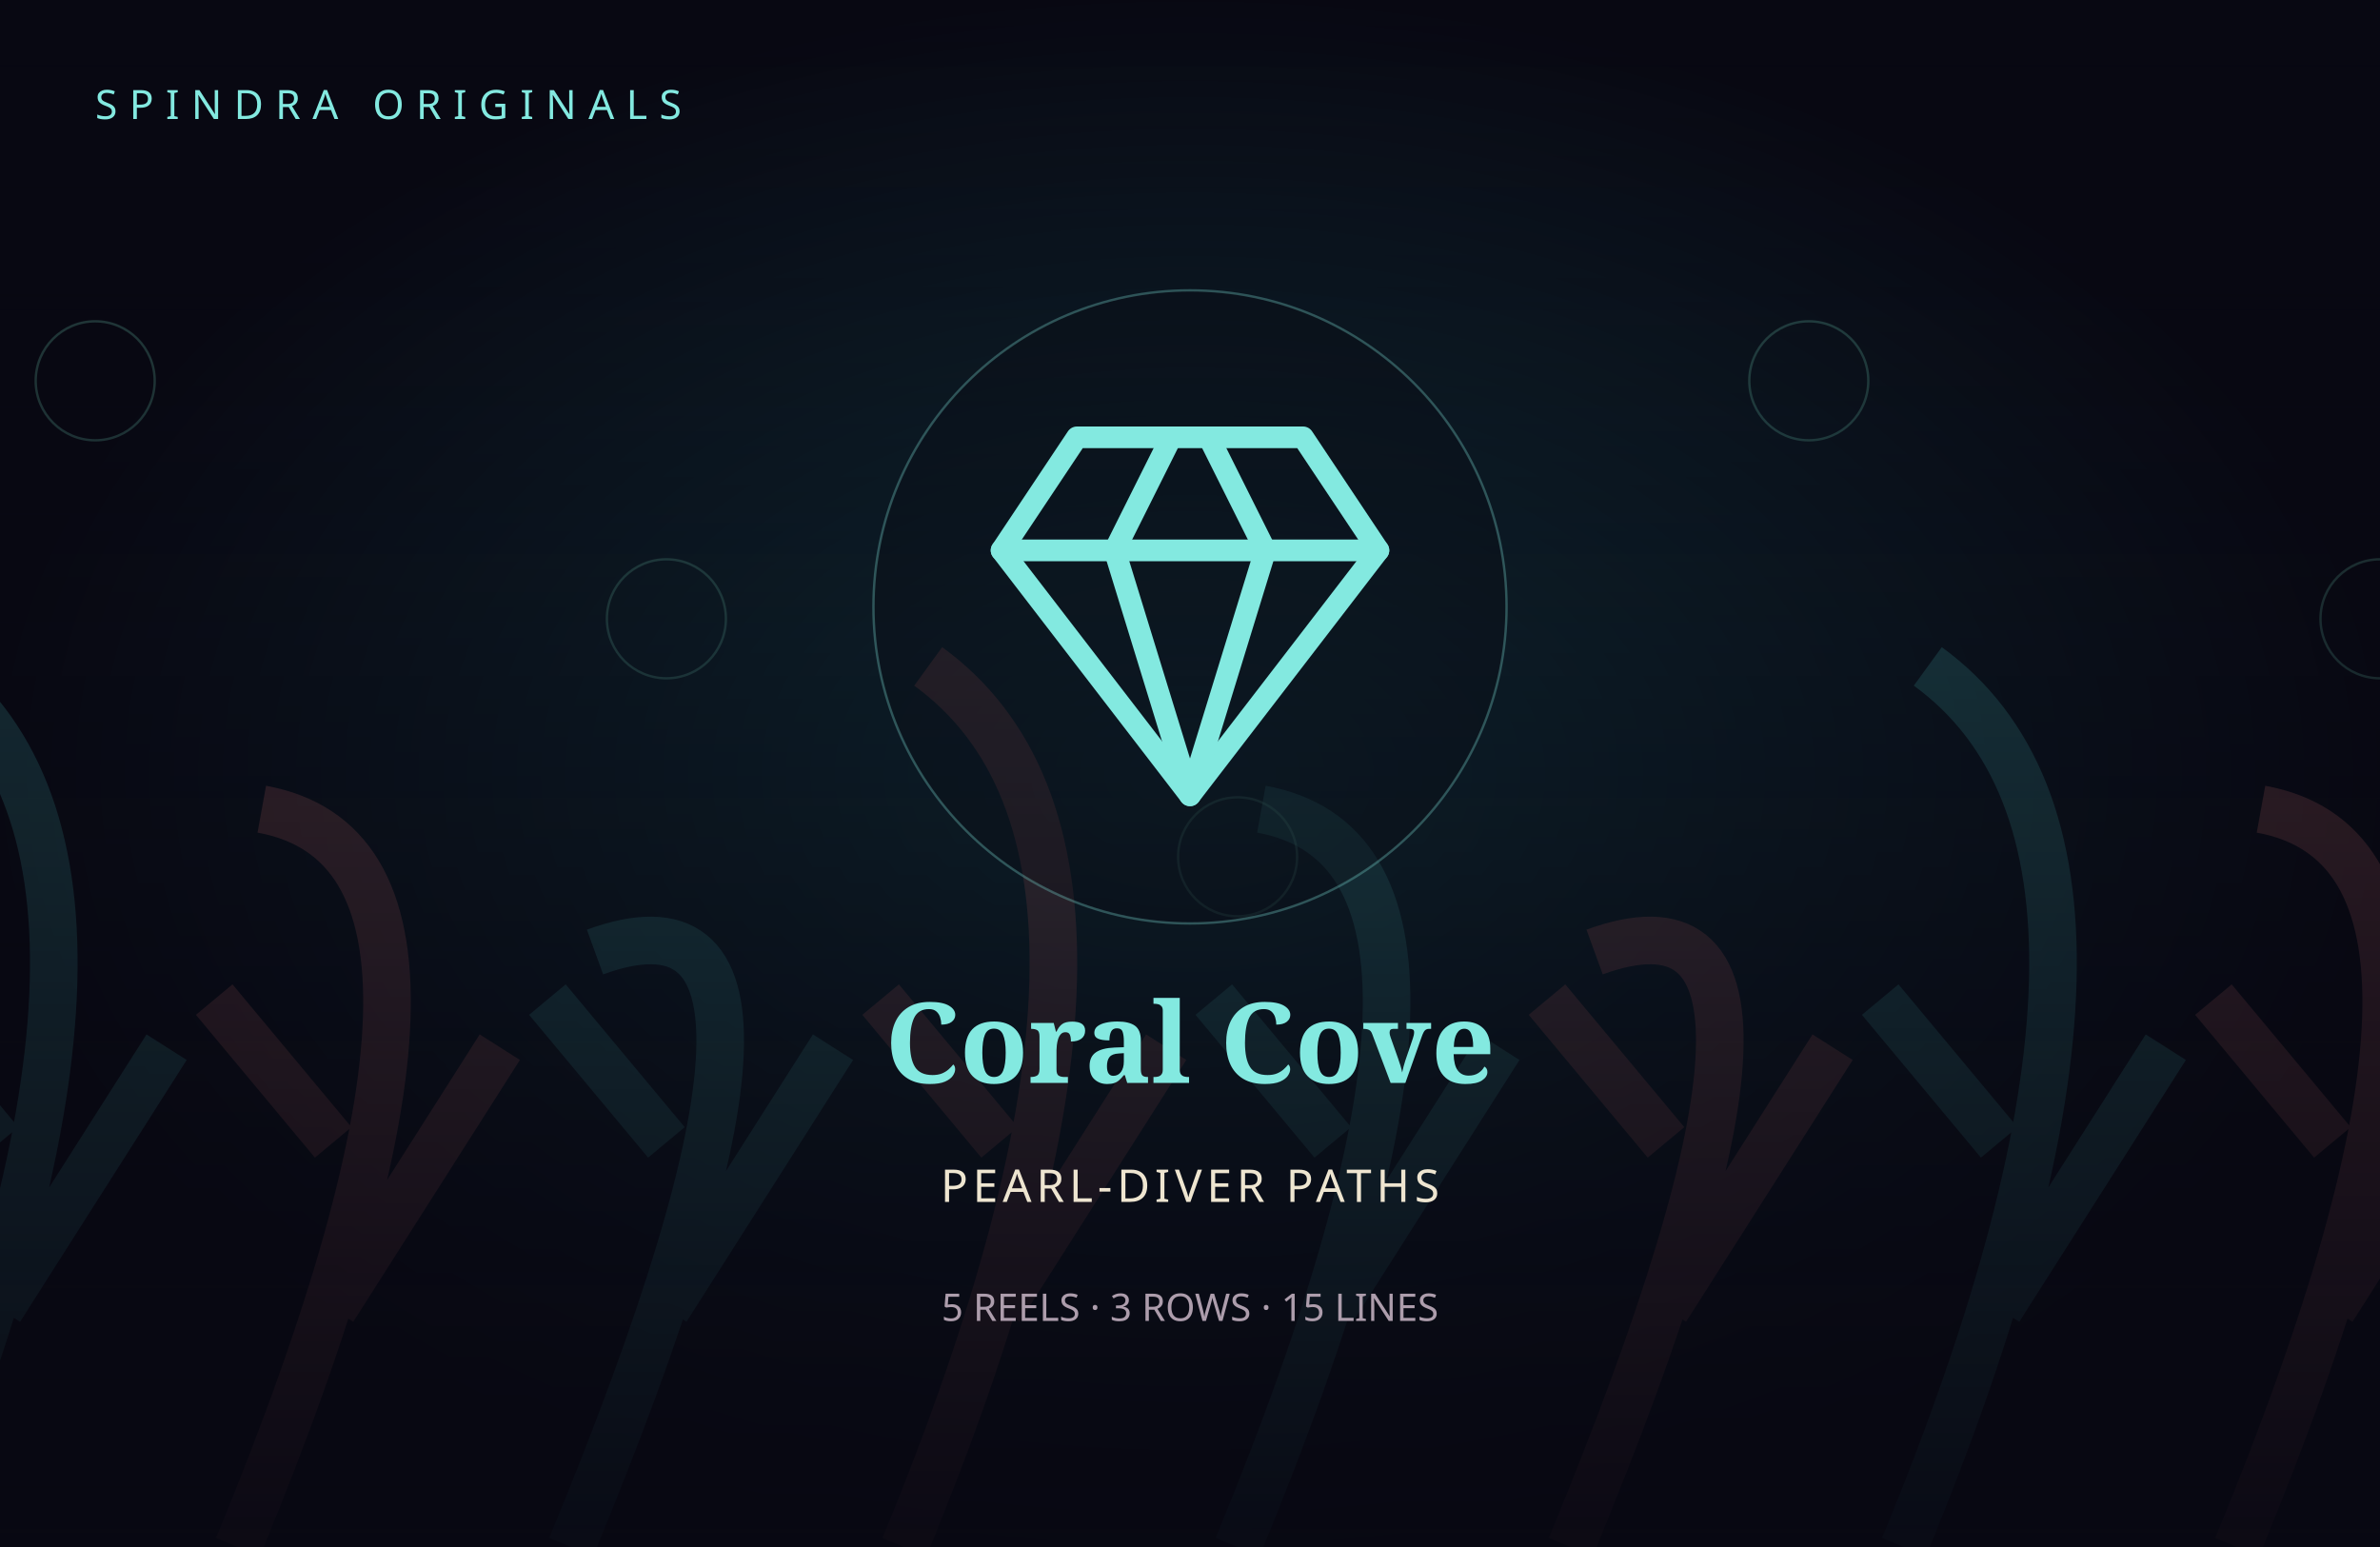
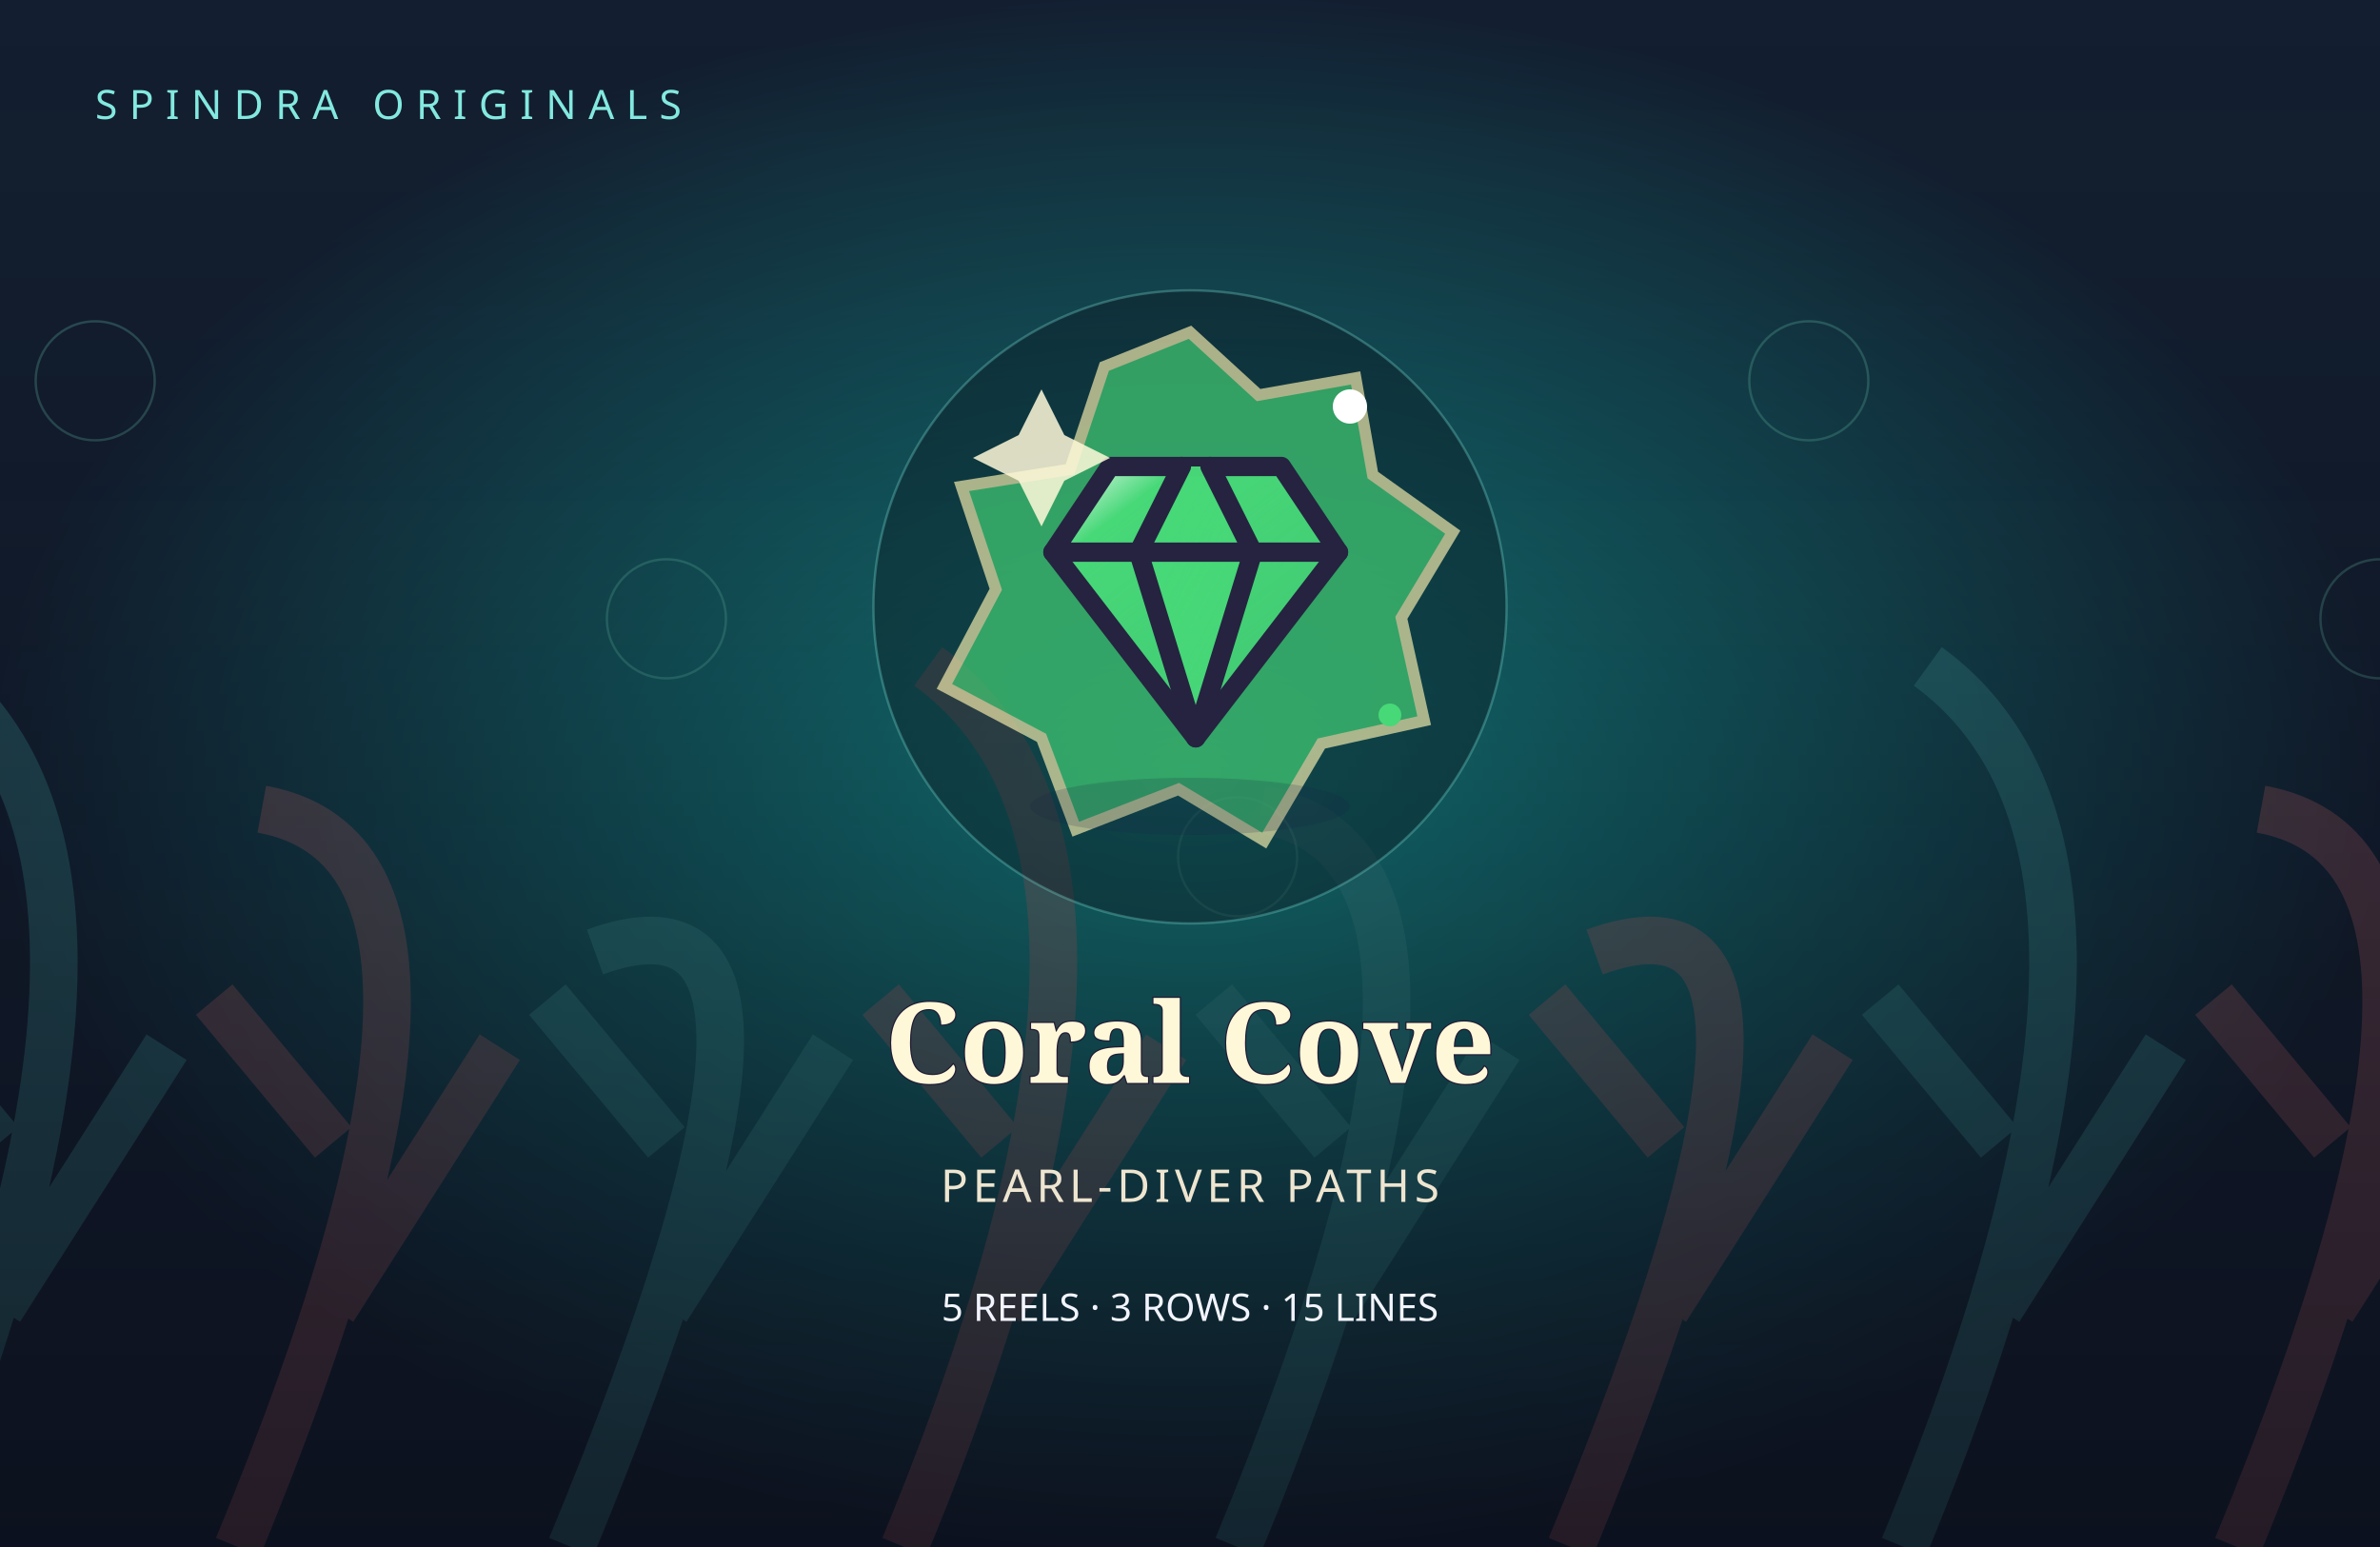
<svg xmlns="http://www.w3.org/2000/svg" width="1000" height="650" viewBox="0 0 1000 650">
  <defs>
    <radialGradient id="bg">
-       <stop stop-color="#123943" />
-       <stop offset="1" stop-color="#080812" />
+       <stop stop-color="#15a8a3" />
+       <stop offset="1" stop-color="#152336" />
    </radialGradient>
    <linearGradient id="shade" x2="0" y2="1">
      <stop stop-color="#080812" stop-opacity=".15" />
-       <stop offset="1" stop-color="#080812" stop-opacity=".95" />
+       <stop offset="1" stop-color="#080812" stop-opacity=".65" />
    </linearGradient>
  </defs>
  <rect width="1000" height="650" fill="url(#bg)" />
  <svg x="0" y="0" width="1000" height="650" class="slot-scenery scenery-reef" viewBox="0 0 1000 650" preserveAspectRatio="xMidYMid slice" aria-hidden="true">
    <path d="M-40 650Q80 360 -30 280M0 550l70-110M0 480l-50-60" fill="none" stroke="#41a5a566" stroke-width="20" />
    <path d="M100 650Q220 360 110 340M140 550l70-110M140 480l-50-60" fill="none" stroke="#de787955" stroke-width="20" />
    <path d="M240 650Q360 360 250 400M280 550l70-110M280 480l-50-60" fill="none" stroke="#41a5a566" stroke-width="20" />
    <path d="M380 650Q500 360 390 280M420 550l70-110M420 480l-50-60" fill="none" stroke="#de787955" stroke-width="20" />
    <path d="M520 650Q640 360 530 340M560 550l70-110M560 480l-50-60" fill="none" stroke="#41a5a566" stroke-width="20" />
    <path d="M660 650Q780 360 670 400M700 550l70-110M700 480l-50-60" fill="none" stroke="#de787955" stroke-width="20" />
    <path d="M800 650Q920 360 810 280M840 550l70-110M840 480l-50-60" fill="none" stroke="#41a5a566" stroke-width="20" />
    <path d="M940 650Q1060 360 950 340M980 550l70-110M980 480l-50-60" fill="none" stroke="#de787955" stroke-width="20" />
    <path d="M1080 650Q1200 360 1090 400M1120 550l70-110M1120 480l-50-60" fill="none" stroke="#41a5a566" stroke-width="20" />
    <circle cx="40" cy="160" r="25" fill="none" stroke="#8affdf44" />
    <circle cx="280" cy="260" r="25" fill="none" stroke="#8affdf44" />
    <circle cx="520" cy="360" r="25" fill="none" stroke="#8affdf44" />
    <circle cx="760" cy="160" r="25" fill="none" stroke="#8affdf44" />
    <circle cx="1000" cy="260" r="25" fill="none" stroke="#8affdf44" />
  </svg>
  <rect width="1000" height="650" fill="url(#shade)" />
  <circle cx="500" cy="255" r="133" fill="#0a0a1455" stroke="#83e9e0" stroke-opacity=".3" />
-   <svg x="405" y="160" width="190" height="190" viewBox="0 0 24 24" fill="none" stroke="#83e9e0" stroke-width="1.15" stroke-linecap="round" stroke-linejoin="round" class="lucide lucide-gem">
-     <path d="M6 3h12l4 6-10 13L2 9Z" />
-     <path d="M11 3 8 9l4 13 4-13-3-6" />
-     <path d="M2 9h20" />
+   <svg x="380" y="130" width="240" height="240" class="symbol-frame" viewBox="0 0 100 100" aria-hidden="true">
+     <defs>
+       <linearGradient id="R0" x1="0" y1="0" x2=".8" y2="1">
+         <stop stop-color="#ffffff" />
+         <stop offset=".22" stop-color="#47d878" />
+         <stop offset="1" stop-color="#47d878" stop-opacity=".7" />
+       </linearGradient>
+     </defs>
+     <path d="M50 4L62 15L79 12L82 29L96 39L87 54L91 72L73 76L63 93L48 84L30 91L24 75L7 66L16 49L10 31L29 28L35 10Z" fill="#47d878" stroke="#fff4b1" stroke-width="2" opacity=".65" />
+     <ellipse cx="50" cy="87" rx="28" ry="5" fill="#172243" opacity=".18" />
+     <svg width="60" height="60" viewBox="0 0 24 24" fill="url(#R0)" stroke="#252340" stroke-width="1.35" stroke-linecap="round" stroke-linejoin="round" class="lucide lucide-gem" x="21" y="20">
+       <path d="M6 3h12l4 6-10 13L2 9Z" />
+       <path d="M11 3 8 9l4 13 4-13-3-6" />
+       <path d="M2 9h20" />
+     </svg>
+     <path d="M20 22L24 14L28 22L36 26L28 30L24 38L20 30L12 26Z" fill="#fff9d9" opacity=".85" />
+     <circle cx="78" cy="17" r="3" fill="#fff" />
+     <circle cx="85" cy="71" r="2" fill="#47d878" />
  </svg>
  <text x="40" y="50" fill="#83e9e0" font-size="17" font-family="sans-serif" letter-spacing="5">SPINDRA ORIGINALS</text>
-   <text x="500" y="455" text-anchor="middle" fill="#83e9e0" font-size="47" font-family="Georgia,serif" font-weight="bold">Coral Cove</text>
+   <text x="500" y="455" text-anchor="middle" fill="#fff8d8" stroke="#201b35" stroke-width="1" paint-order="stroke" font-size="47" font-family="Georgia,serif" font-weight="bold">Coral Cove</text>
  <text x="500" y="505" text-anchor="middle" fill="#eee5d0" font-size="19" font-family="sans-serif" letter-spacing="2">PEARL-DIVER PATHS</text>
-   <text x="500" y="555" text-anchor="middle" fill="#ad9dac" font-size="16" font-family="sans-serif">5 REELS · 3 ROWS · 15 LINES</text>
+   <text x="500" y="555" text-anchor="middle" fill="#f2f4ff" font-size="16" font-family="sans-serif">5 REELS · 3 ROWS · 15 LINES</text>
</svg>
